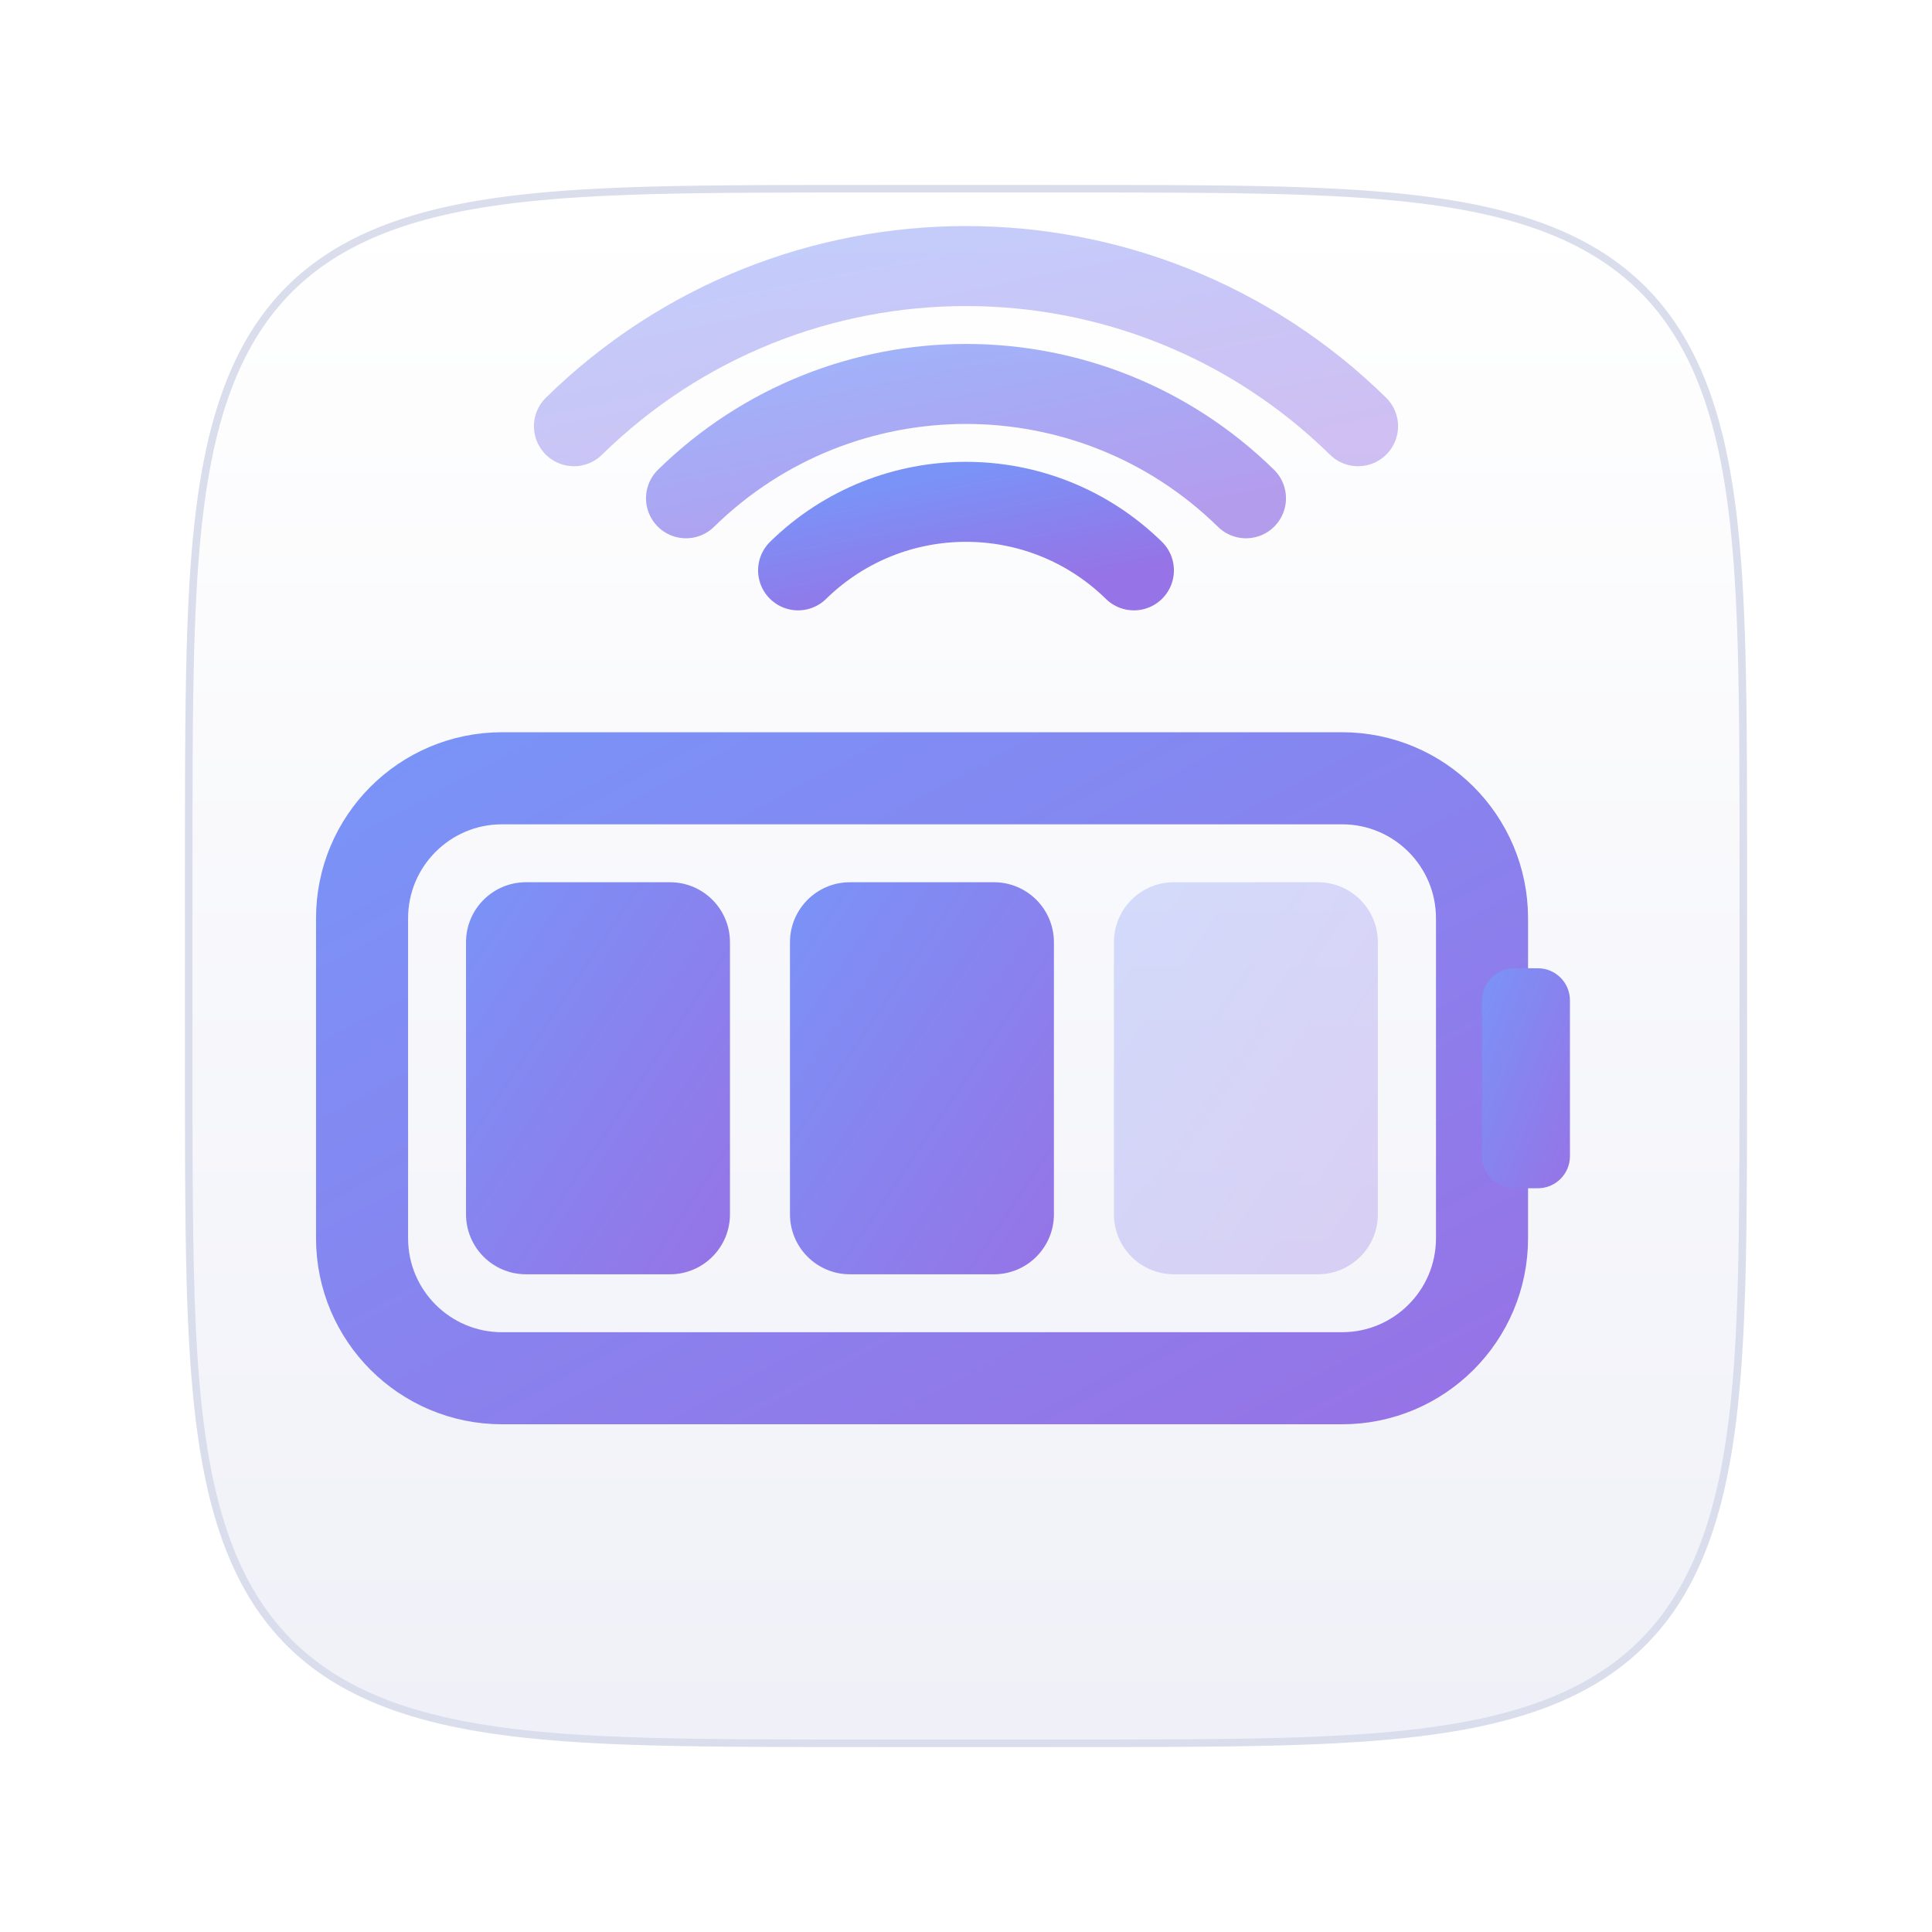
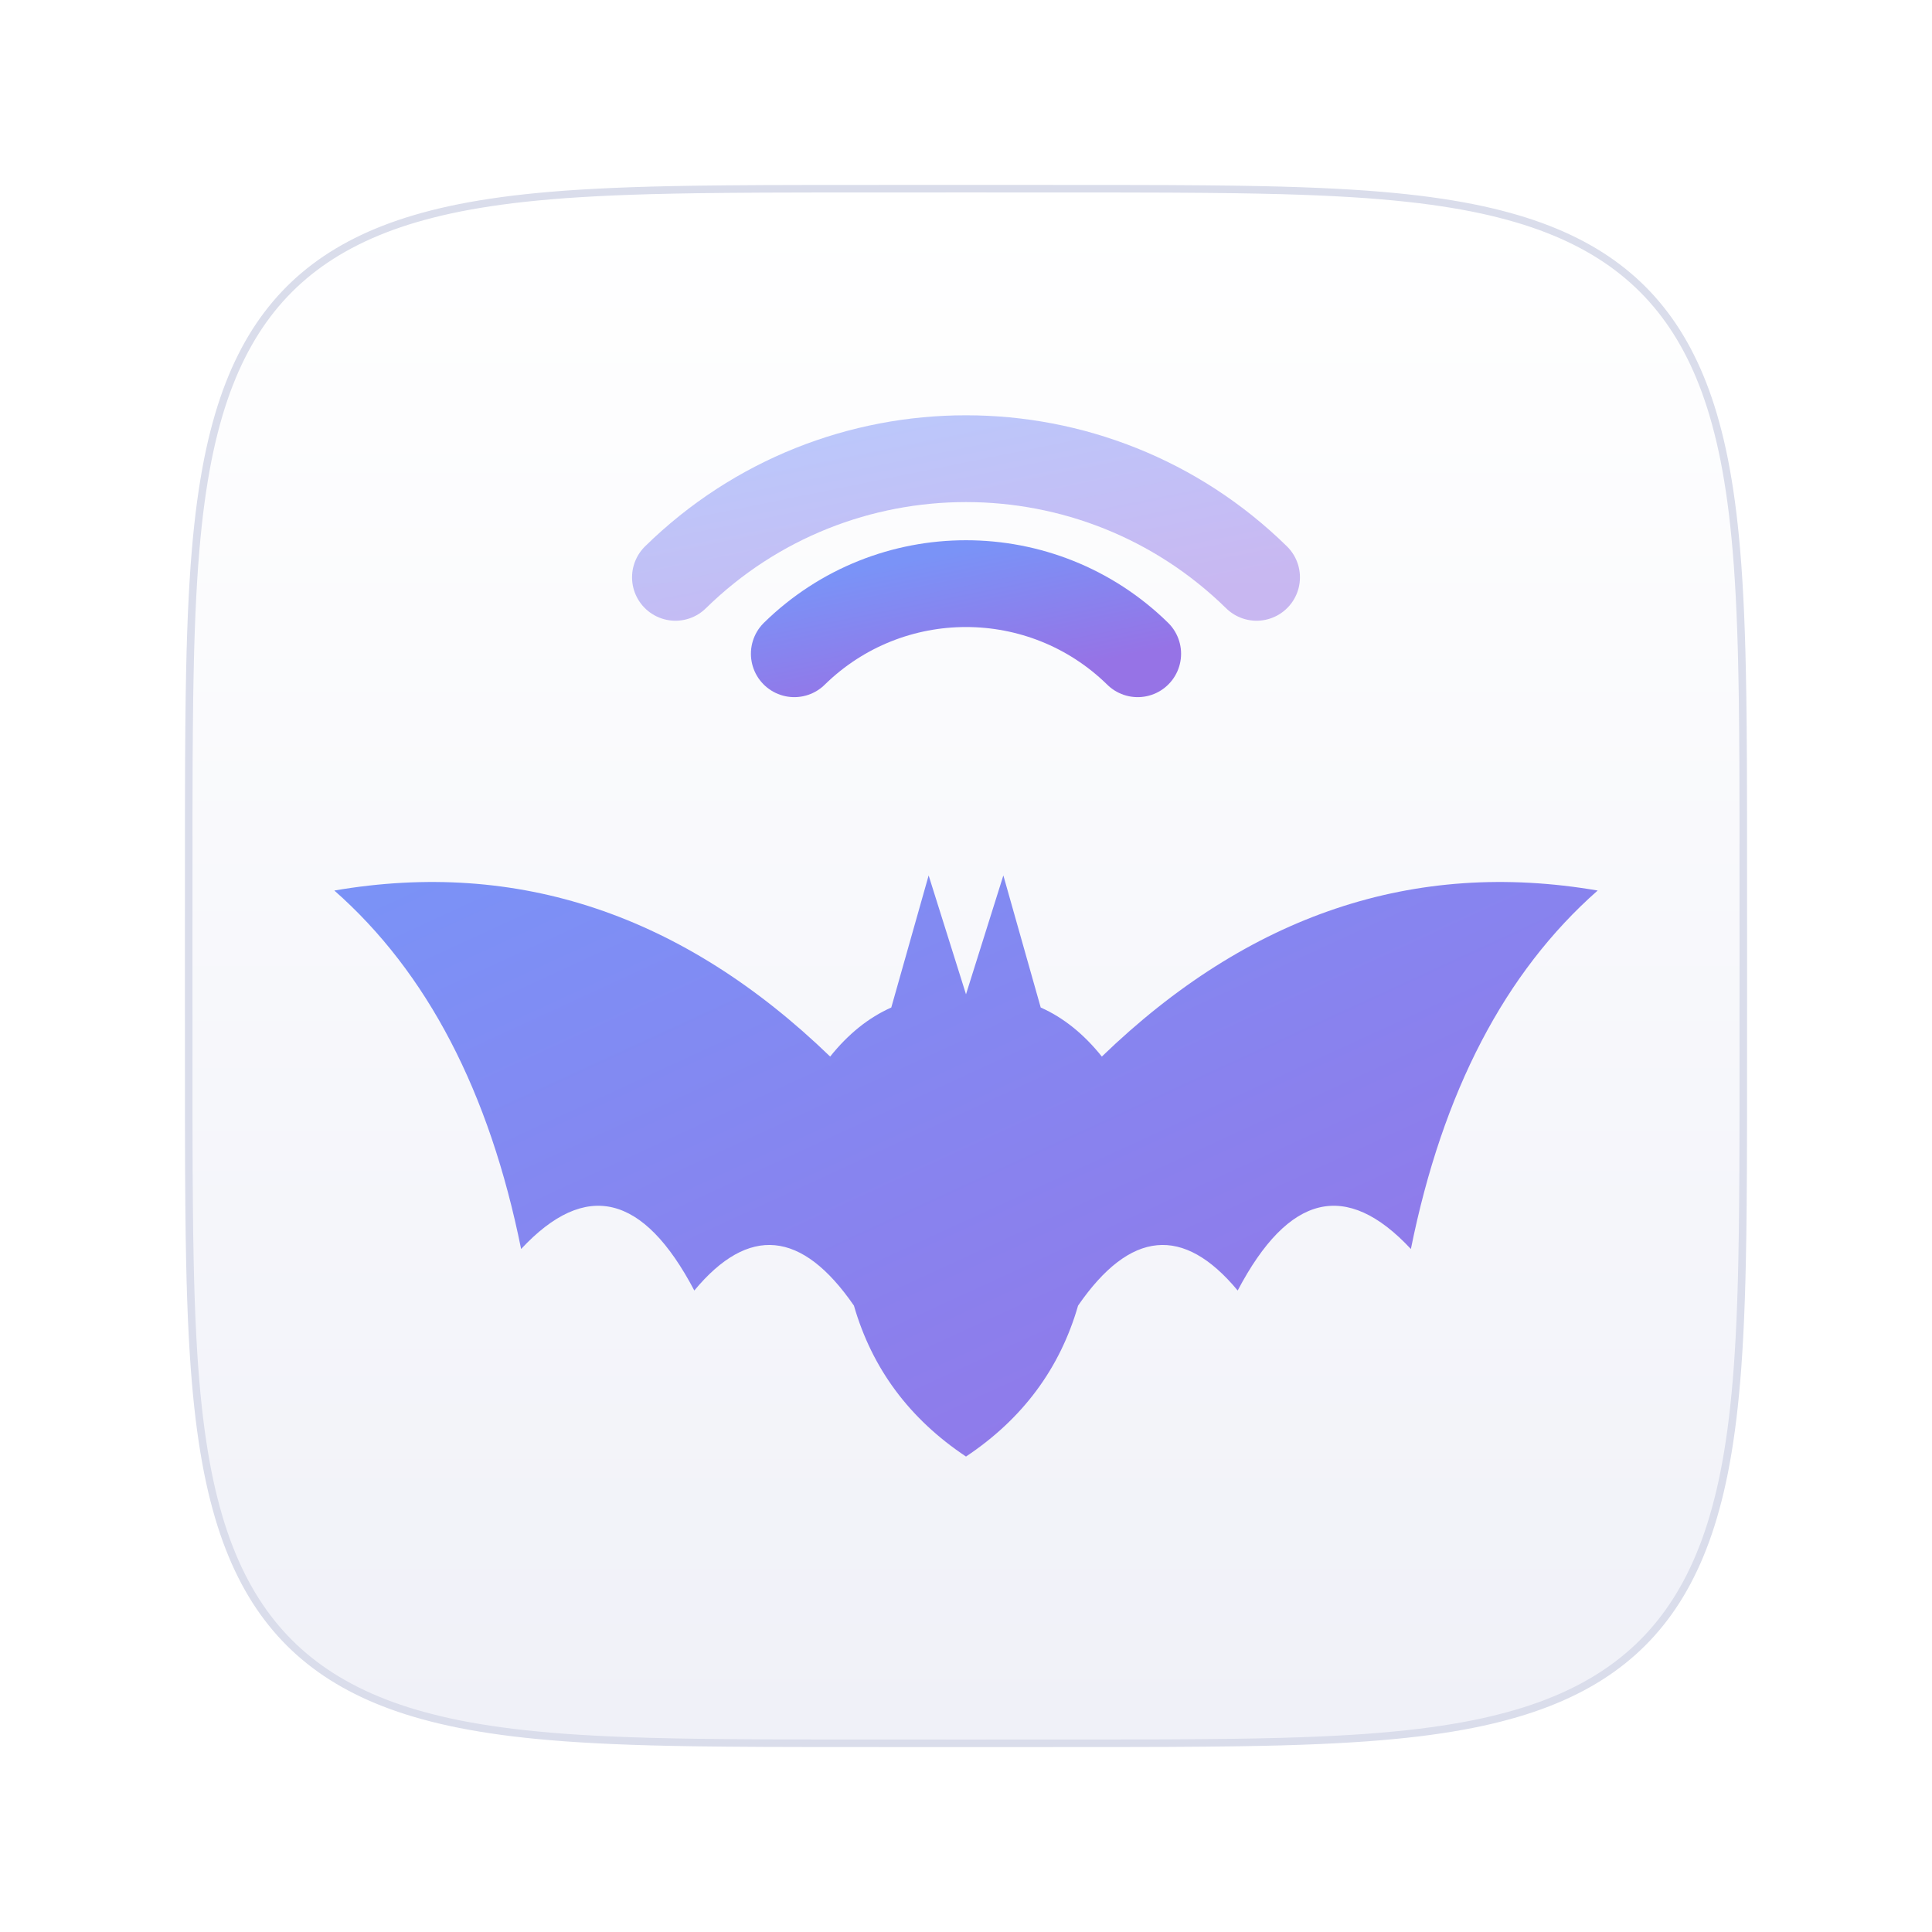
<svg xmlns="http://www.w3.org/2000/svg" width="1024" height="1024" viewBox="0 0 1024 1024">
  <defs>
    <clipPath id="body">
      <path d="M924.00,512.00 L923.97,593.59 L923.90,619.65 L923.77,638.60 L923.60,654.01 L923.37,667.24 L923.10,678.95 L922.77,689.52 L922.39,699.21 L921.96,708.17 L921.48,716.53 L920.96,724.39 L920.37,731.81 L919.74,738.85 L919.06,745.54 L918.33,751.94 L917.54,758.06 L916.70,763.93 L915.81,769.57 L914.87,775.00 L913.88,780.24 L912.83,785.29 L911.73,790.18 L910.57,794.91 L909.36,799.49 L908.10,803.93 L906.79,808.23 L905.41,812.41 L903.99,816.47 L902.50,820.41 L900.96,824.24 L899.37,827.96 L897.71,831.58 L896.00,835.10 L894.23,838.53 L892.40,841.86 L890.51,845.11 L888.56,848.27 L886.55,851.34 L884.48,854.33 L882.34,857.24 L880.14,860.08 L877.87,862.83 L875.54,865.52 L873.14,868.13 L870.67,870.67 L868.13,873.14 L865.52,875.54 L862.83,877.87 L860.08,880.14 L857.24,882.34 L854.33,884.48 L851.34,886.55 L848.27,888.56 L845.11,890.51 L841.86,892.40 L838.53,894.23 L835.10,896.00 L831.58,897.71 L827.96,899.37 L824.24,900.96 L820.41,902.50 L816.47,903.99 L812.41,905.41 L808.23,906.79 L803.93,908.10 L799.49,909.36 L794.91,910.57 L790.18,911.73 L785.29,912.83 L780.24,913.88 L775.00,914.87 L769.57,915.81 L763.93,916.70 L758.06,917.54 L751.94,918.33 L745.54,919.06 L738.85,919.74 L731.81,920.37 L724.39,920.96 L716.53,921.48 L708.17,921.96 L699.21,922.39 L689.52,922.77 L678.95,923.10 L667.24,923.37 L654.01,923.60 L638.60,923.77 L619.65,923.90 L593.59,923.97 L512.00,924.00 L430.41,923.97 L404.35,923.90 L385.40,923.77 L369.99,923.60 L356.76,923.37 L345.05,923.10 L334.48,922.77 L324.79,922.39 L315.83,921.96 L307.47,921.48 L299.61,920.96 L292.19,920.37 L285.15,919.74 L278.46,919.06 L272.06,918.33 L265.94,917.54 L260.07,916.70 L254.43,915.81 L249.00,914.87 L243.76,913.88 L238.71,912.83 L233.82,911.73 L229.09,910.57 L224.51,909.36 L220.07,908.10 L215.77,906.79 L211.59,905.41 L207.53,903.99 L203.59,902.50 L199.76,900.96 L196.04,899.37 L192.42,897.71 L188.90,896.00 L185.47,894.23 L182.14,892.40 L178.89,890.51 L175.73,888.56 L172.66,886.55 L169.67,884.48 L166.76,882.34 L163.92,880.14 L161.17,877.87 L158.48,875.54 L155.87,873.14 L153.33,870.67 L150.86,868.13 L148.46,865.52 L146.13,862.83 L143.86,860.08 L141.66,857.24 L139.52,854.33 L137.45,851.34 L135.44,848.27 L133.49,845.11 L131.60,841.86 L129.77,838.53 L128.00,835.10 L126.29,831.58 L124.63,827.96 L123.04,824.24 L121.50,820.41 L120.01,816.47 L118.59,812.41 L117.21,808.23 L115.90,803.93 L114.64,799.49 L113.43,794.91 L112.27,790.18 L111.17,785.29 L110.12,780.24 L109.13,775.00 L108.19,769.57 L107.30,763.93 L106.46,758.06 L105.67,751.94 L104.94,745.54 L104.26,738.85 L103.63,731.81 L103.04,724.39 L102.52,716.53 L102.04,708.17 L101.61,699.21 L101.23,689.52 L100.90,678.95 L100.63,667.24 L100.40,654.01 L100.23,638.60 L100.10,619.65 L100.03,593.59 L100.00,512.00 L100.03,430.41 L100.10,404.35 L100.23,385.40 L100.40,369.99 L100.63,356.76 L100.90,345.05 L101.23,334.48 L101.61,324.79 L102.04,315.83 L102.52,307.47 L103.04,299.61 L103.63,292.19 L104.26,285.15 L104.94,278.46 L105.67,272.06 L106.46,265.94 L107.30,260.07 L108.19,254.43 L109.13,249.00 L110.12,243.76 L111.17,238.71 L112.27,233.82 L113.43,229.09 L114.64,224.51 L115.90,220.07 L117.21,215.77 L118.59,211.59 L120.01,207.53 L121.50,203.59 L123.04,199.76 L124.63,196.04 L126.29,192.42 L128.00,188.90 L129.77,185.47 L131.60,182.14 L133.49,178.89 L135.44,175.73 L137.45,172.66 L139.52,169.67 L141.66,166.76 L143.86,163.92 L146.13,161.17 L148.46,158.48 L150.86,155.87 L153.33,153.33 L155.87,150.86 L158.48,148.46 L161.17,146.13 L163.92,143.86 L166.76,141.66 L169.67,139.52 L172.66,137.45 L175.73,135.44 L178.89,133.49 L182.14,131.60 L185.47,129.77 L188.90,128.00 L192.42,126.29 L196.04,124.63 L199.76,123.04 L203.59,121.50 L207.53,120.01 L211.59,118.59 L215.77,117.21 L220.07,115.90 L224.51,114.64 L229.09,113.43 L233.82,112.27 L238.71,111.17 L243.76,110.12 L249.00,109.13 L254.43,108.19 L260.07,107.30 L265.94,106.46 L272.06,105.67 L278.46,104.94 L285.15,104.26 L292.19,103.63 L299.61,103.04 L307.47,102.52 L315.83,102.04 L324.79,101.61 L334.48,101.23 L345.05,100.90 L356.76,100.63 L369.99,100.40 L385.40,100.23 L404.35,100.10 L430.41,100.03 L512.00,100.00 L593.59,100.03 L619.65,100.10 L638.60,100.23 L654.01,100.40 L667.24,100.63 L678.95,100.90 L689.52,101.23 L699.21,101.61 L708.17,102.04 L716.53,102.52 L724.39,103.04 L731.81,103.63 L738.85,104.26 L745.54,104.94 L751.94,105.67 L758.06,106.46 L763.93,107.30 L769.57,108.19 L775.00,109.13 L780.24,110.12 L785.29,111.17 L790.18,112.27 L794.91,113.43 L799.49,114.64 L803.93,115.90 L808.23,117.21 L812.41,118.59 L816.47,120.01 L820.41,121.50 L824.24,123.04 L827.96,124.63 L831.58,126.29 L835.10,128.00 L838.53,129.77 L841.86,131.60 L845.11,133.49 L848.27,135.44 L851.34,137.45 L854.33,139.52 L857.24,141.66 L860.08,143.86 L862.83,146.13 L865.52,148.46 L868.13,150.86 L870.67,153.33 L873.14,155.87 L875.54,158.48 L877.87,161.17 L880.14,163.92 L882.34,166.76 L884.48,169.67 L886.55,172.66 L888.56,175.73 L890.51,178.89 L892.40,182.14 L894.23,185.47 L896.00,188.90 L897.71,192.42 L899.37,196.04 L900.96,199.76 L902.50,203.59 L903.99,207.53 L905.41,211.59 L906.79,215.77 L908.10,220.07 L909.36,224.51 L910.57,229.09 L911.73,233.82 L912.83,238.71 L913.88,243.76 L914.87,249.00 L915.81,254.43 L916.70,260.07 L917.54,265.94 L918.33,272.06 L919.06,278.46 L919.74,285.15 L920.37,292.19 L920.96,299.61 L921.48,307.47 L921.96,315.83 L922.39,324.79 L922.77,334.48 L923.10,345.05 L923.37,356.76 L923.60,369.99 L923.77,385.40 L923.90,404.35 L923.97,430.41 Z" />
    </clipPath>
    <linearGradient id="bg" x1="0" y1="0" x2="0" y2="1">
      <stop offset="0" stop-color="#FFFFFF" />
      <stop offset="1" stop-color="#F0F1F8" />
    </linearGradient>
    <linearGradient id="p" x1="0" y1="0" x2="1" y2="1">
      <stop offset="0" stop-color="#7A93F7" />
      <stop offset="1" stop-color="#9673E6" />
    </linearGradient>
  </defs>
  <path d="M924.00,512.00 L923.97,593.59 L923.90,619.65 L923.77,638.60 L923.60,654.01 L923.37,667.24 L923.10,678.95 L922.77,689.52 L922.39,699.21 L921.96,708.17 L921.48,716.53 L920.96,724.39 L920.37,731.81 L919.74,738.85 L919.06,745.54 L918.33,751.94 L917.54,758.06 L916.70,763.93 L915.81,769.57 L914.87,775.00 L913.88,780.24 L912.83,785.29 L911.73,790.18 L910.57,794.91 L909.36,799.49 L908.10,803.93 L906.79,808.23 L905.41,812.41 L903.99,816.47 L902.50,820.41 L900.96,824.24 L899.37,827.96 L897.71,831.58 L896.00,835.10 L894.23,838.53 L892.40,841.86 L890.51,845.11 L888.56,848.27 L886.55,851.34 L884.48,854.33 L882.34,857.24 L880.14,860.08 L877.87,862.83 L875.54,865.52 L873.14,868.13 L870.67,870.67 L868.13,873.14 L865.52,875.54 L862.83,877.87 L860.08,880.14 L857.24,882.34 L854.33,884.48 L851.34,886.55 L848.27,888.56 L845.11,890.51 L841.86,892.40 L838.53,894.23 L835.10,896.00 L831.58,897.71 L827.96,899.37 L824.24,900.96 L820.41,902.50 L816.47,903.99 L812.41,905.41 L808.23,906.79 L803.93,908.10 L799.49,909.36 L794.91,910.57 L790.18,911.73 L785.29,912.83 L780.24,913.88 L775.00,914.87 L769.57,915.81 L763.93,916.70 L758.06,917.54 L751.94,918.33 L745.54,919.06 L738.85,919.74 L731.81,920.37 L724.39,920.96 L716.53,921.48 L708.17,921.96 L699.21,922.39 L689.52,922.77 L678.95,923.10 L667.24,923.37 L654.01,923.60 L638.60,923.77 L619.65,923.90 L593.59,923.97 L512.00,924.00 L430.41,923.97 L404.35,923.90 L385.40,923.77 L369.99,923.60 L356.76,923.37 L345.05,923.10 L334.48,922.77 L324.79,922.39 L315.83,921.96 L307.47,921.48 L299.61,920.96 L292.19,920.37 L285.15,919.74 L278.46,919.06 L272.06,918.33 L265.94,917.54 L260.07,916.70 L254.43,915.81 L249.00,914.87 L243.76,913.88 L238.71,912.83 L233.82,911.73 L229.09,910.57 L224.51,909.36 L220.07,908.10 L215.77,906.79 L211.59,905.41 L207.53,903.99 L203.59,902.50 L199.76,900.96 L196.04,899.37 L192.42,897.71 L188.90,896.00 L185.47,894.23 L182.14,892.40 L178.89,890.51 L175.73,888.56 L172.66,886.55 L169.67,884.48 L166.76,882.34 L163.92,880.14 L161.17,877.87 L158.48,875.54 L155.87,873.14 L153.33,870.67 L150.86,868.13 L148.46,865.52 L146.13,862.83 L143.86,860.08 L141.66,857.24 L139.52,854.33 L137.45,851.34 L135.44,848.27 L133.49,845.11 L131.60,841.86 L129.77,838.53 L128.00,835.10 L126.29,831.58 L124.63,827.96 L123.04,824.24 L121.50,820.41 L120.01,816.47 L118.59,812.41 L117.21,808.23 L115.90,803.93 L114.64,799.49 L113.43,794.91 L112.27,790.18 L111.17,785.29 L110.12,780.24 L109.13,775.00 L108.19,769.57 L107.30,763.93 L106.46,758.06 L105.67,751.94 L104.94,745.54 L104.26,738.85 L103.63,731.81 L103.04,724.39 L102.52,716.53 L102.04,708.17 L101.61,699.21 L101.23,689.52 L100.90,678.95 L100.63,667.24 L100.40,654.01 L100.23,638.60 L100.10,619.65 L100.03,593.59 L100.00,512.00 L100.03,430.41 L100.10,404.35 L100.23,385.40 L100.40,369.99 L100.63,356.76 L100.90,345.05 L101.23,334.48 L101.61,324.79 L102.04,315.83 L102.52,307.47 L103.04,299.61 L103.63,292.19 L104.26,285.15 L104.94,278.46 L105.67,272.06 L106.46,265.94 L107.30,260.07 L108.19,254.43 L109.13,249.00 L110.12,243.76 L111.17,238.71 L112.27,233.82 L113.43,229.09 L114.64,224.51 L115.90,220.07 L117.21,215.77 L118.59,211.59 L120.01,207.53 L121.50,203.59 L123.04,199.76 L124.63,196.04 L126.29,192.42 L128.00,188.90 L129.77,185.47 L131.60,182.14 L133.49,178.89 L135.44,175.73 L137.45,172.66 L139.52,169.67 L141.66,166.76 L143.86,163.92 L146.13,161.17 L148.46,158.48 L150.86,155.87 L153.33,153.33 L155.87,150.86 L158.48,148.46 L161.17,146.13 L163.92,143.86 L166.76,141.66 L169.67,139.52 L172.66,137.45 L175.73,135.44 L178.89,133.49 L182.14,131.60 L185.47,129.77 L188.90,128.00 L192.42,126.29 L196.04,124.63 L199.76,123.04 L203.59,121.50 L207.53,120.01 L211.59,118.59 L215.77,117.21 L220.07,115.90 L224.51,114.64 L229.09,113.43 L233.82,112.27 L238.71,111.17 L243.76,110.12 L249.00,109.13 L254.43,108.19 L260.07,107.30 L265.94,106.46 L272.06,105.67 L278.46,104.94 L285.15,104.26 L292.19,103.63 L299.61,103.04 L307.47,102.52 L315.83,102.04 L324.79,101.61 L334.48,101.23 L345.05,100.90 L356.76,100.63 L369.99,100.40 L385.40,100.23 L404.35,100.10 L430.41,100.03 L512.00,100.00 L593.59,100.03 L619.65,100.10 L638.60,100.23 L654.01,100.40 L667.24,100.63 L678.95,100.90 L689.52,101.23 L699.21,101.61 L708.17,102.04 L716.53,102.52 L724.39,103.04 L731.81,103.63 L738.85,104.26 L745.54,104.94 L751.94,105.67 L758.06,106.46 L763.93,107.30 L769.57,108.19 L775.00,109.13 L780.24,110.12 L785.29,111.17 L790.18,112.27 L794.91,113.43 L799.49,114.64 L803.93,115.90 L808.23,117.21 L812.41,118.59 L816.47,120.01 L820.41,121.50 L824.24,123.04 L827.96,124.63 L831.58,126.29 L835.10,128.00 L838.53,129.77 L841.86,131.60 L845.11,133.49 L848.27,135.44 L851.34,137.45 L854.33,139.52 L857.24,141.66 L860.08,143.86 L862.83,146.13 L865.52,148.46 L868.13,150.86 L870.67,153.33 L873.14,155.87 L875.54,158.48 L877.87,161.17 L880.14,163.92 L882.34,166.76 L884.48,169.67 L886.55,172.66 L888.56,175.73 L890.51,178.89 L892.40,182.14 L894.23,185.47 L896.00,188.90 L897.71,192.42 L899.37,196.04 L900.96,199.76 L902.50,203.59 L903.99,207.53 L905.41,211.59 L906.79,215.77 L908.10,220.07 L909.36,224.51 L910.57,229.09 L911.73,233.82 L912.83,238.71 L913.88,243.76 L914.87,249.00 L915.81,254.43 L916.70,260.07 L917.54,265.94 L918.33,272.06 L919.06,278.46 L919.74,285.15 L920.37,292.19 L920.96,299.61 L921.48,307.47 L921.96,315.83 L922.39,324.79 L922.77,334.48 L923.10,345.05 L923.37,356.76 L923.60,369.99 L923.77,385.40 L923.90,404.35 L923.97,430.41 Z" fill="url(#bg)" />
  <g clip-path="url(#body)">
-     <rect x="191.9" y="412.5" width="593.6" height="318.0" rx="74.2" fill="none" stroke="url(#p)" stroke-width="48.8" />
-     <rect x="785.5" y="513.2" width="46.6" height="116.6" rx="17.0" fill="url(#p)" />
-     <rect x="247.0" y="467.6" width="139.9" height="207.8" rx="31.8" fill="url(#p)" opacity="1" />
-     <rect x="418.7" y="467.6" width="139.9" height="207.8" rx="31.8" fill="url(#p)" opacity="1" />
-     <rect x="590.4" y="467.6" width="139.9" height="207.8" rx="31.8" fill="url(#p)" opacity="0.3" />
-     <path d="M 423.0 302.3 A 127.2 127.2 0 0 1 601.0 302.3" fill="none" stroke="url(#p)" stroke-width="42.4" stroke-linecap="round" opacity="1" />
-     <path d="M 363.6 264.1 A 212.0 212.0 0 0 1 660.4 264.1" fill="none" stroke="url(#p)" stroke-width="42.4" stroke-linecap="round" opacity="0.7" />
-     <path d="M 304.2 225.9 A 296.8 296.8 0 0 1 719.8 225.9" fill="none" stroke="url(#p)" stroke-width="42.4" stroke-linecap="round" opacity="0.45" />
+     <path d="M 512.0 527.0 L 531.8 464.0 L 551.6 534.0 Q 569.6 542.0 584.0 560.0 Q 701.0 447.0 846.8 472.0 Q 773.0 537.0 747.8 662.0 Q 696.5 607.0 656.0 684.0 Q 612.8 632.0 571.4 692.0 Q 557.0 742.0 512.0 772.0 Q 467.0 742.0 452.6 692.0 Q 411.2 632.0 368.0 684.0 Q 327.5 607.0 276.2 662.0 Q 251.0 537.0 177.2 472.0 Q 323.0 447.0 440.0 560.0 Q 454.4 542.0 472.4 534.0 L 492.2 464.0 L 512.0 527.0 Z" fill="url(#p)" />
+     <path d="M 421.0 346.5 A 130 130 0 0 1 603.0 346.5" fill="none" stroke="url(#p)" stroke-width="46" stroke-linecap="round" opacity="1" />
+     <path d="M 358.0 306.0 A 220 220 0 0 1 666.0 306.0" fill="none" stroke="url(#p)" stroke-width="46" stroke-linecap="round" opacity="0.5" />
  </g>
  <path d="M924.00,512.00 L923.97,593.59 L923.90,619.65 L923.77,638.60 L923.60,654.01 L923.37,667.24 L923.10,678.95 L922.77,689.52 L922.39,699.21 L921.96,708.17 L921.48,716.53 L920.96,724.39 L920.37,731.81 L919.74,738.85 L919.06,745.54 L918.33,751.94 L917.54,758.06 L916.70,763.93 L915.81,769.57 L914.87,775.00 L913.88,780.24 L912.83,785.29 L911.73,790.18 L910.57,794.91 L909.36,799.49 L908.10,803.93 L906.79,808.23 L905.41,812.41 L903.99,816.47 L902.50,820.41 L900.96,824.24 L899.37,827.96 L897.71,831.58 L896.00,835.10 L894.23,838.53 L892.40,841.86 L890.51,845.11 L888.56,848.27 L886.55,851.34 L884.48,854.33 L882.34,857.24 L880.14,860.08 L877.87,862.83 L875.54,865.52 L873.14,868.13 L870.67,870.67 L868.13,873.14 L865.52,875.54 L862.83,877.87 L860.08,880.14 L857.24,882.34 L854.33,884.48 L851.34,886.55 L848.27,888.56 L845.11,890.51 L841.86,892.40 L838.53,894.23 L835.10,896.00 L831.58,897.71 L827.96,899.37 L824.24,900.96 L820.41,902.50 L816.47,903.99 L812.41,905.41 L808.23,906.79 L803.93,908.10 L799.49,909.36 L794.91,910.57 L790.18,911.73 L785.29,912.83 L780.24,913.88 L775.00,914.87 L769.57,915.81 L763.93,916.70 L758.06,917.54 L751.94,918.33 L745.54,919.06 L738.85,919.74 L731.81,920.37 L724.39,920.96 L716.53,921.48 L708.17,921.96 L699.21,922.39 L689.52,922.77 L678.95,923.10 L667.24,923.37 L654.01,923.60 L638.60,923.77 L619.65,923.90 L593.59,923.97 L512.00,924.00 L430.41,923.97 L404.35,923.90 L385.40,923.77 L369.99,923.60 L356.76,923.37 L345.05,923.10 L334.48,922.77 L324.79,922.39 L315.83,921.96 L307.47,921.48 L299.61,920.96 L292.19,920.37 L285.15,919.74 L278.46,919.06 L272.06,918.33 L265.94,917.54 L260.07,916.70 L254.43,915.81 L249.00,914.87 L243.76,913.88 L238.71,912.83 L233.82,911.73 L229.09,910.57 L224.51,909.36 L220.07,908.10 L215.77,906.79 L211.59,905.41 L207.53,903.99 L203.59,902.50 L199.76,900.96 L196.04,899.37 L192.42,897.71 L188.90,896.00 L185.47,894.23 L182.14,892.40 L178.89,890.51 L175.73,888.56 L172.66,886.55 L169.67,884.48 L166.76,882.34 L163.92,880.14 L161.17,877.87 L158.48,875.54 L155.87,873.14 L153.33,870.67 L150.86,868.13 L148.46,865.52 L146.13,862.83 L143.86,860.08 L141.66,857.24 L139.52,854.33 L137.45,851.34 L135.44,848.27 L133.49,845.11 L131.60,841.86 L129.77,838.53 L128.00,835.10 L126.29,831.58 L124.63,827.96 L123.04,824.24 L121.50,820.41 L120.01,816.47 L118.59,812.41 L117.21,808.23 L115.90,803.93 L114.64,799.49 L113.43,794.91 L112.27,790.18 L111.17,785.29 L110.12,780.24 L109.13,775.00 L108.19,769.57 L107.30,763.93 L106.46,758.06 L105.67,751.94 L104.94,745.54 L104.26,738.85 L103.63,731.81 L103.04,724.39 L102.52,716.53 L102.04,708.17 L101.61,699.21 L101.23,689.52 L100.90,678.95 L100.63,667.24 L100.40,654.01 L100.23,638.60 L100.10,619.65 L100.03,593.59 L100.00,512.00 L100.03,430.41 L100.10,404.35 L100.23,385.40 L100.40,369.99 L100.63,356.76 L100.90,345.05 L101.23,334.48 L101.61,324.79 L102.04,315.83 L102.52,307.47 L103.04,299.61 L103.63,292.19 L104.26,285.15 L104.94,278.46 L105.67,272.06 L106.46,265.94 L107.30,260.07 L108.19,254.43 L109.13,249.00 L110.12,243.76 L111.17,238.71 L112.27,233.82 L113.43,229.09 L114.64,224.51 L115.90,220.07 L117.21,215.77 L118.59,211.59 L120.01,207.53 L121.50,203.59 L123.04,199.76 L124.63,196.04 L126.29,192.42 L128.00,188.90 L129.77,185.47 L131.60,182.14 L133.49,178.89 L135.44,175.73 L137.45,172.66 L139.52,169.67 L141.66,166.76 L143.86,163.92 L146.13,161.17 L148.46,158.48 L150.86,155.87 L153.33,153.33 L155.87,150.86 L158.48,148.46 L161.17,146.13 L163.92,143.86 L166.76,141.66 L169.67,139.52 L172.66,137.45 L175.73,135.44 L178.89,133.49 L182.14,131.60 L185.47,129.77 L188.90,128.00 L192.42,126.29 L196.04,124.63 L199.76,123.04 L203.59,121.50 L207.53,120.01 L211.59,118.59 L215.77,117.21 L220.07,115.90 L224.51,114.64 L229.09,113.43 L233.82,112.27 L238.71,111.17 L243.76,110.12 L249.00,109.13 L254.43,108.19 L260.07,107.30 L265.94,106.46 L272.06,105.67 L278.46,104.94 L285.15,104.26 L292.19,103.63 L299.61,103.04 L307.47,102.52 L315.83,102.04 L324.79,101.61 L334.48,101.23 L345.05,100.90 L356.76,100.63 L369.99,100.40 L385.40,100.23 L404.35,100.10 L430.41,100.03 L512.00,100.00 L593.59,100.03 L619.65,100.10 L638.60,100.23 L654.01,100.40 L667.24,100.63 L678.95,100.90 L689.52,101.23 L699.21,101.61 L708.17,102.04 L716.53,102.52 L724.39,103.04 L731.81,103.63 L738.85,104.26 L745.54,104.94 L751.94,105.67 L758.06,106.46 L763.93,107.30 L769.57,108.19 L775.00,109.13 L780.24,110.12 L785.29,111.17 L790.18,112.27 L794.91,113.43 L799.49,114.64 L803.93,115.90 L808.23,117.21 L812.41,118.59 L816.47,120.01 L820.41,121.50 L824.24,123.04 L827.96,124.63 L831.58,126.29 L835.10,128.00 L838.53,129.77 L841.86,131.60 L845.11,133.49 L848.27,135.44 L851.34,137.45 L854.33,139.52 L857.24,141.66 L860.08,143.86 L862.83,146.13 L865.52,148.46 L868.13,150.86 L870.67,153.33 L873.14,155.87 L875.54,158.48 L877.87,161.17 L880.14,163.92 L882.34,166.76 L884.48,169.67 L886.55,172.66 L888.56,175.73 L890.51,178.89 L892.40,182.14 L894.23,185.47 L896.00,188.90 L897.71,192.42 L899.37,196.04 L900.96,199.76 L902.50,203.59 L903.99,207.53 L905.41,211.59 L906.79,215.77 L908.10,220.07 L909.36,224.51 L910.57,229.09 L911.73,233.82 L912.83,238.71 L913.88,243.76 L914.87,249.00 L915.81,254.43 L916.70,260.07 L917.54,265.94 L918.33,272.06 L919.06,278.46 L919.74,285.15 L920.37,292.19 L920.96,299.61 L921.48,307.47 L921.96,315.83 L922.39,324.79 L922.77,334.48 L923.10,345.05 L923.37,356.76 L923.60,369.99 L923.77,385.40 L923.90,404.35 L923.97,430.41 Z" fill="none" stroke="#DADDEB" stroke-width="4" />
</svg>
